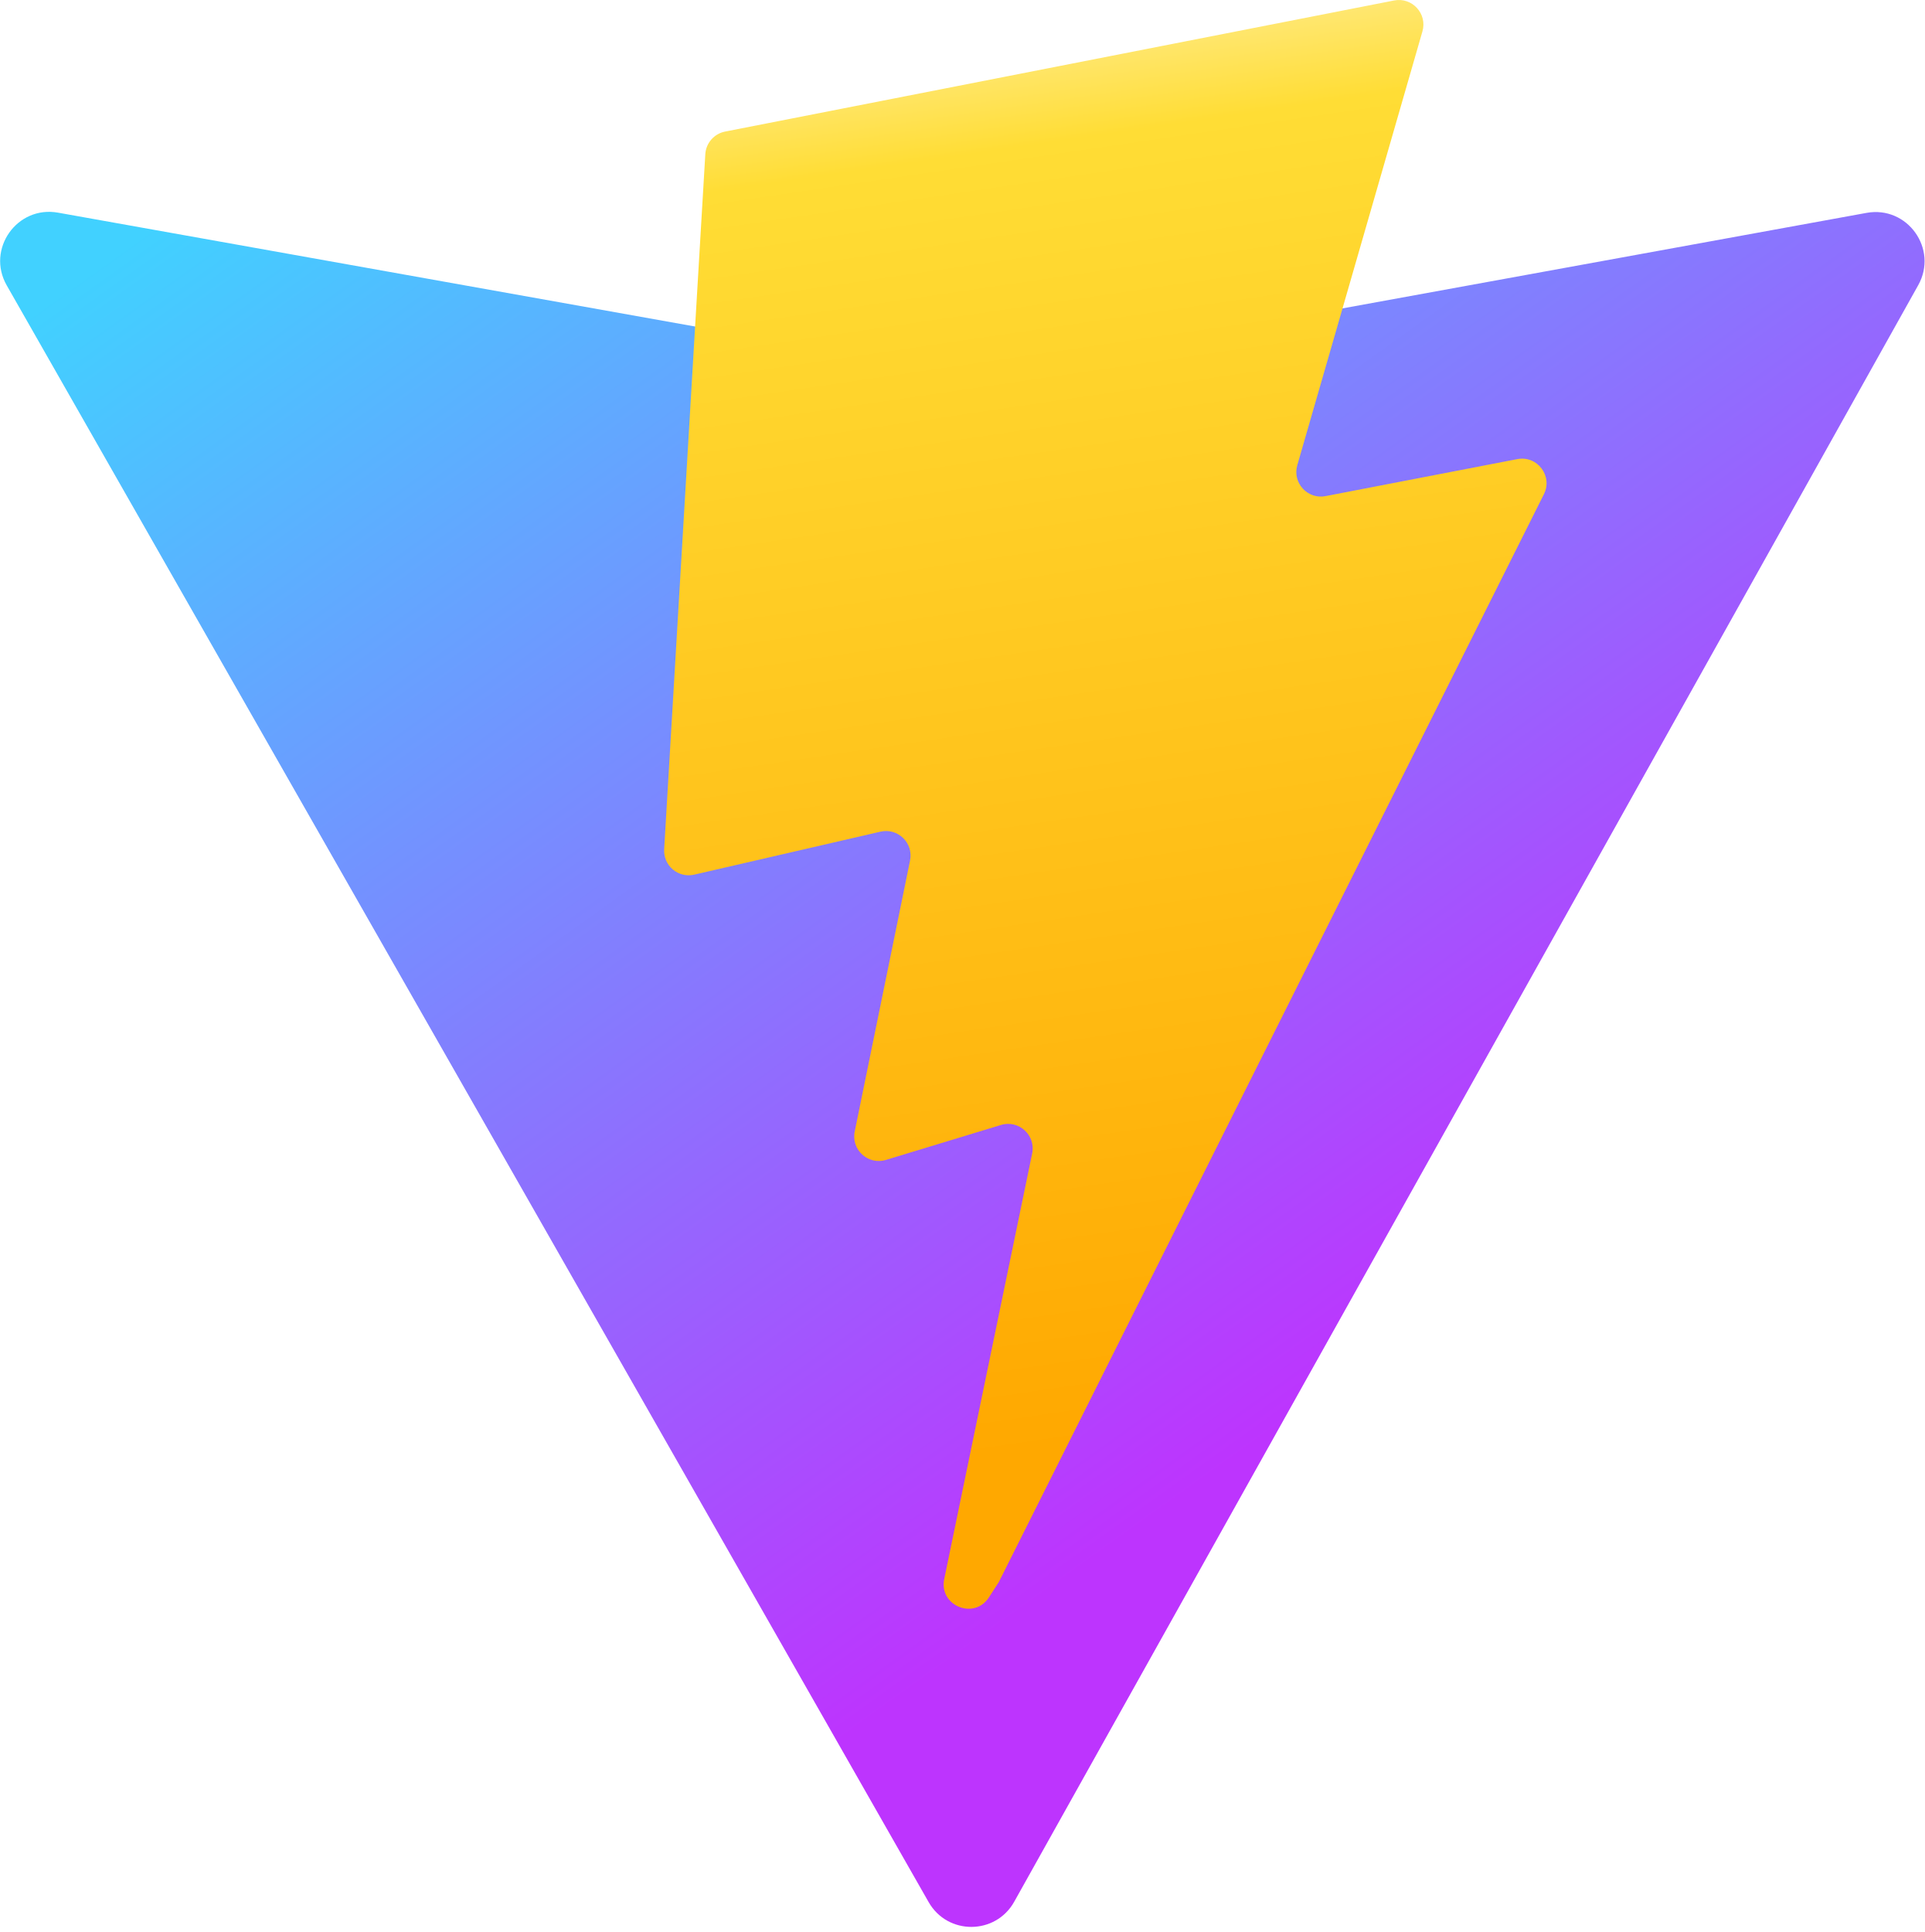
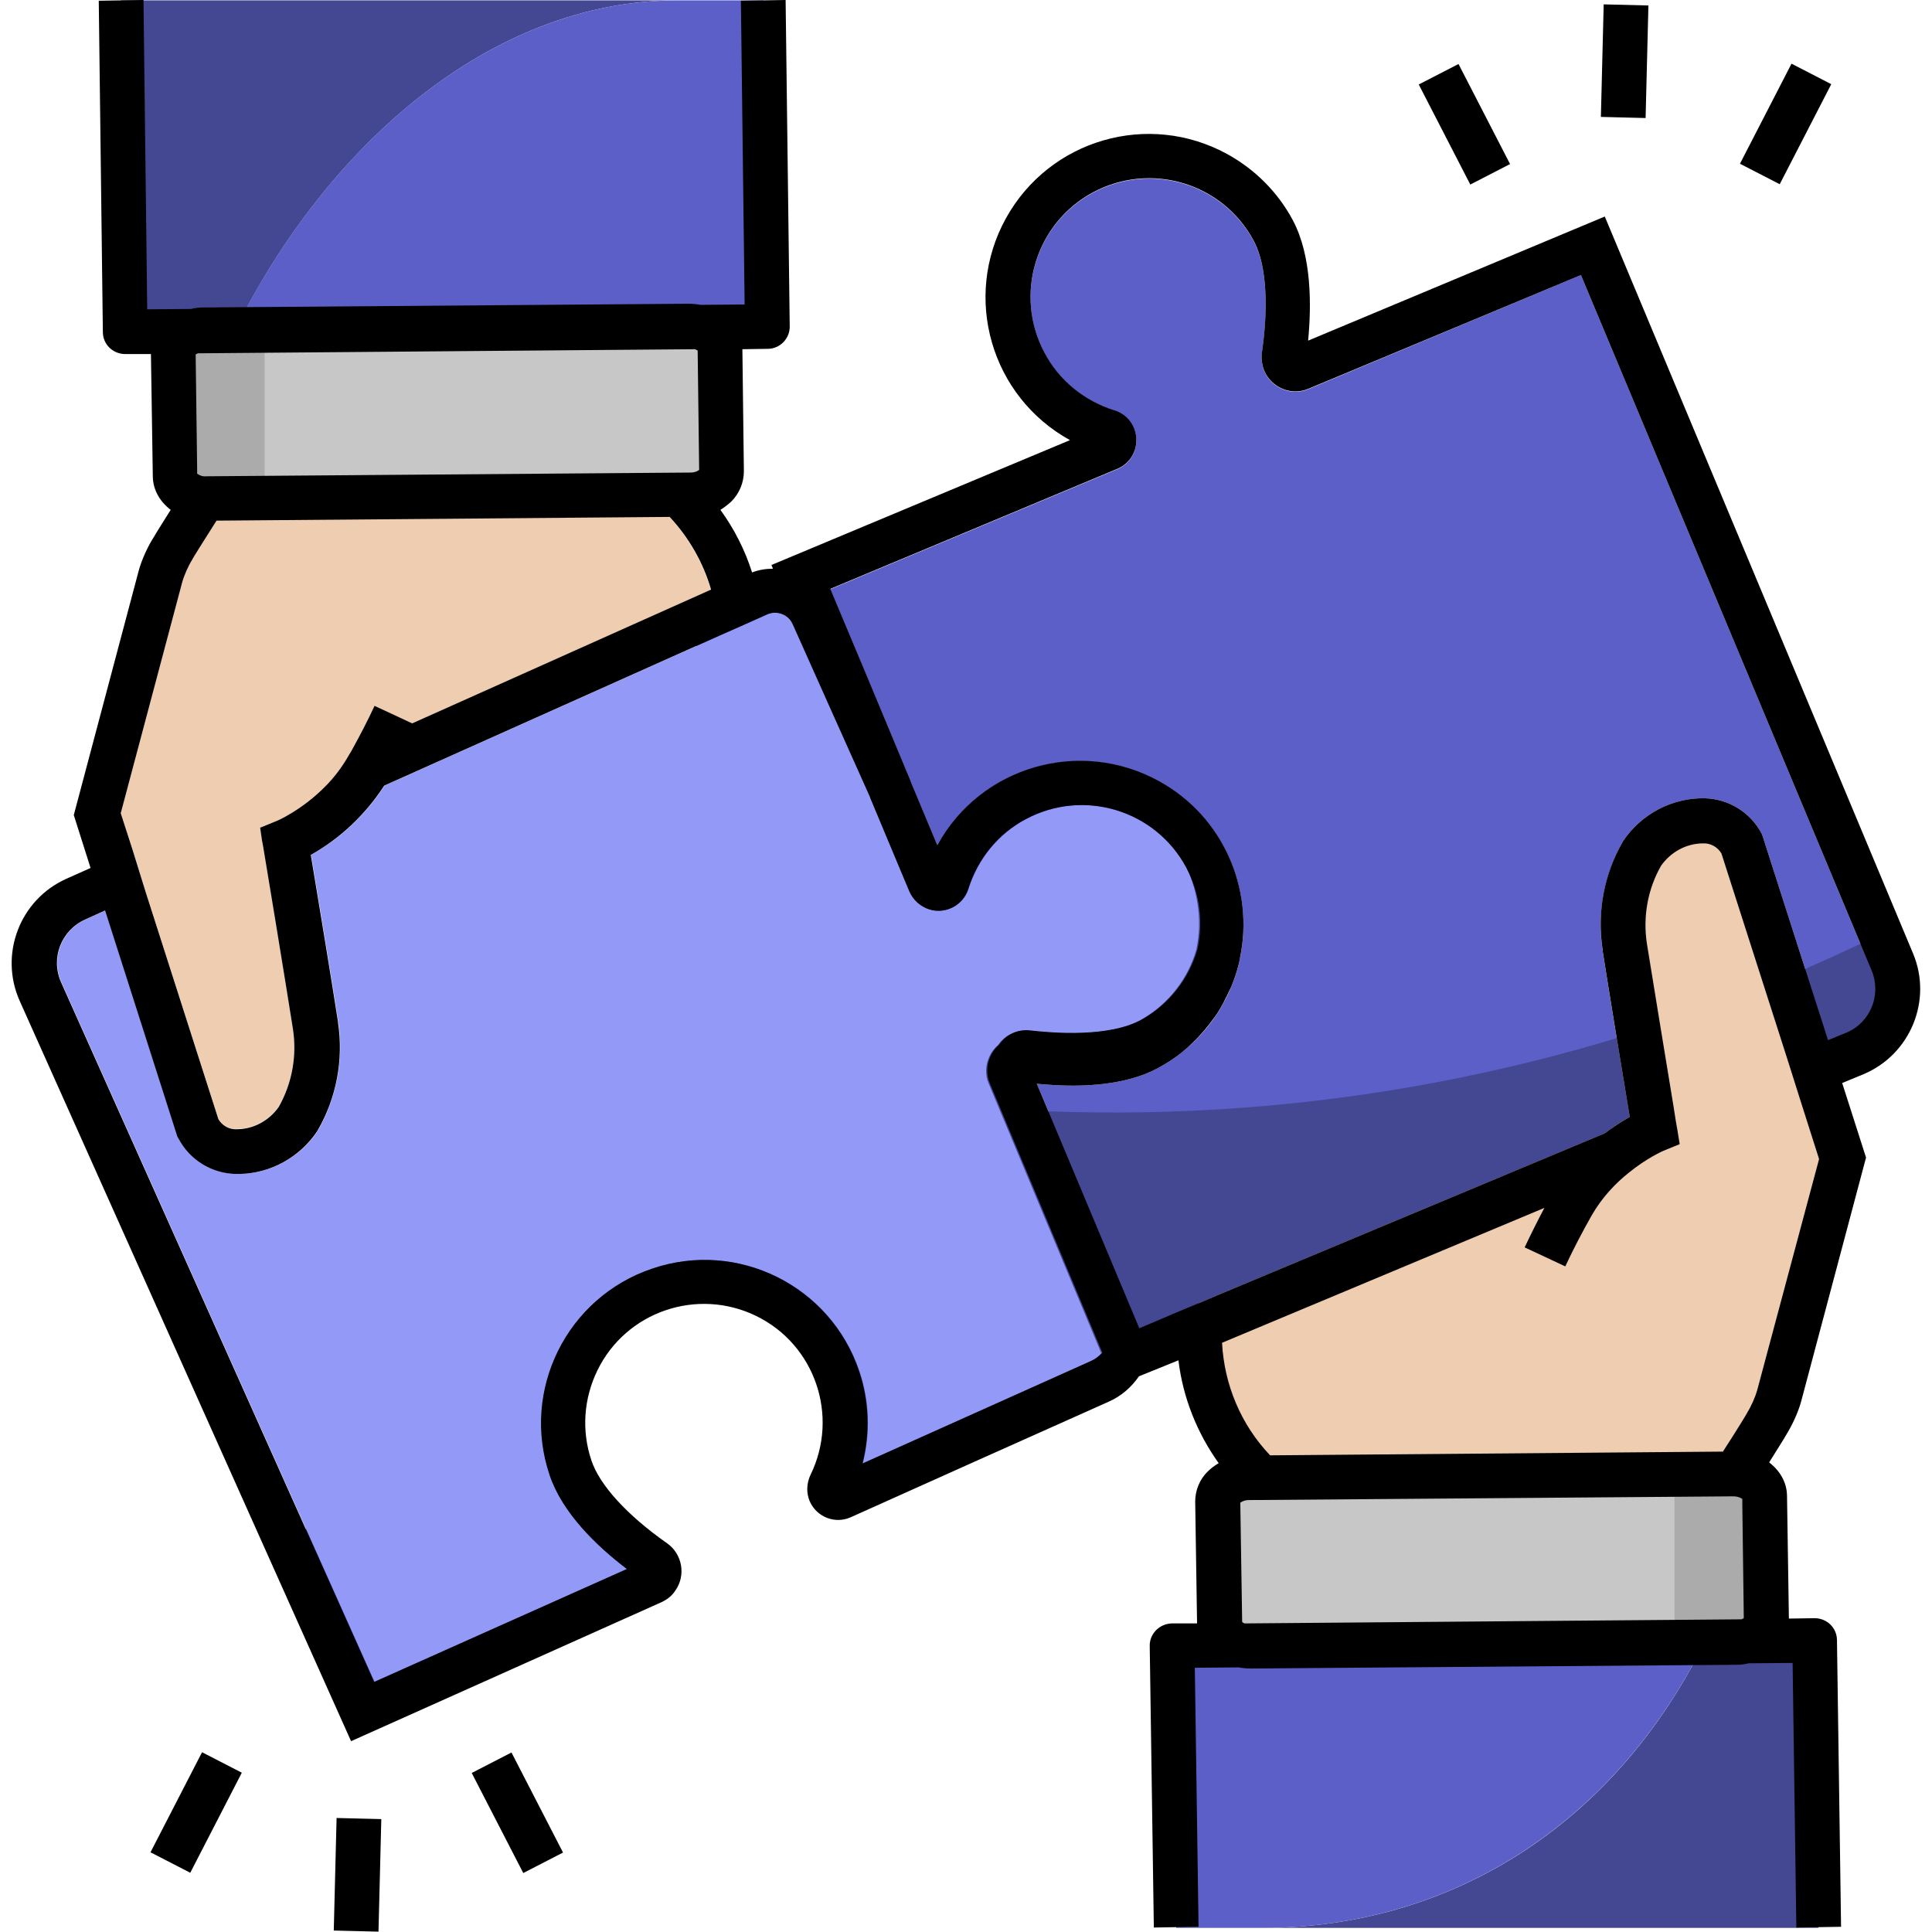
- <svg xmlns="http://www.w3.org/2000/svg" aria-hidden="true" role="img" class="iconify iconify--logos" width="31.88" height="32" preserveAspectRatio="xMidYMid meet" viewBox="0 0 256 257">
-   <defs>
-     <linearGradient id="IconifyId1813088fe1fbc01fb466" x1="-.828%" x2="57.636%" y1="7.652%" y2="78.411%">
-       <stop offset="0%" stop-color="#41D1FF" />
-       <stop offset="100%" stop-color="#BD34FE" />
-     </linearGradient>
-     <linearGradient id="IconifyId1813088fe1fbc01fb467" x1="43.376%" x2="50.316%" y1="2.242%" y2="89.03%">
-       <stop offset="0%" stop-color="#FFEA83" />
-       <stop offset="8.333%" stop-color="#FFDD35" />
-       <stop offset="100%" stop-color="#FFA800" />
-     </linearGradient>
-   </defs>
-   <path fill="url(#IconifyId1813088fe1fbc01fb466)" d="M255.153 37.938L134.897 252.976c-2.483 4.44-8.862 4.466-11.382.048L.875 37.958c-2.746-4.814 1.371-10.646 6.827-9.67l120.385 21.517a6.537 6.537 0 0 0 2.322-.004l117.867-21.483c5.438-.991 9.574 4.796 6.877 9.62Z" />
-   <path fill="url(#IconifyId1813088fe1fbc01fb467)" d="M185.432.063L96.44 17.501a3.268 3.268 0 0 0-2.634 3.014l-5.474 92.456a3.268 3.268 0 0 0 3.997 3.378l24.777-5.718c2.318-.535 4.413 1.507 3.936 3.838l-7.361 36.047c-.495 2.426 1.782 4.5 4.151 3.78l15.304-4.649c2.372-.72 4.652 1.36 4.15 3.788l-11.698 56.621c-.732 3.542 3.979 5.473 5.943 2.437l1.313-2.028l72.516-144.72c1.215-2.423-.88-5.186-3.54-4.672l-25.505 4.922c-2.396.462-4.435-1.77-3.759-4.114l16.646-57.705c.677-2.35-1.37-4.583-3.769-4.113Z" />
+ <svg xmlns="http://www.w3.org/2000/svg" version="1.1" width="512" height="512" x="0" y="0" viewBox="0 0 512 518.4" style="enable-background:new 0 0 512 512" xml:space="preserve" class="">
+   <g transform="matrix(1,0,0,1,2.842170943040401e-14,0)">
+     <path fill="#c7c7c7" d="m323.5 402.9.5 32.7c0 3.5 3.8 6.3 8.4 6.3l130-1c4.6 0 8.3-2.9 8.3-6.4l-.5-32.7c0-3.5-3.8-6.3-8.4-6.3l-130 1c-4.6 0-8.3 2.9-8.3 6.4z" opacity="1" data-original="#d1d0df" class="" />
+     <path fill="#ababab" d="M446.1 395.7h24.5v40.6h-24.5z" opacity="1" data-original="#b5b5c6" class="" />
+     <path fill="#444791" d="M484.7 517.3H335.5c50.3 0 94.4-27.5 118.7-76.7l29.3-.2z" opacity="1" data-original="#f9a01e" class="" />
+     <path fill="#5b5fc7" d="M454.2 440.6c-24.3 49.1-68.4 76.7-118.7 76.7h-23.1l-1.1-75.5zM492.2 277.1l-4.9 2-17.6-54.9-.2-.5c-3-5.7-8.8-9.3-15.2-9.5-8.8-.2-17.1 4.2-22 11.5l-.1.2c-5 8.8-6.9 19-5.4 29 1.5 9.6 5.6 34.7 7.3 44.8-2.3 1.3-4.6 2.8-6.7 4.4l-103.1 43.1-11.9 5-6.8 2.9-3.1 1.3-27.5-65.6c.8.1 1.6.1 2.5.2 9.8.8 21.3.2 29.8-4.3 1.3-.7 2.5-1.4 3.7-2.2 4.6-3.1 8.6-7 11.8-11.6.5-.7.9-1.3 1.3-2 .3-.5.6-1.1.9-1.6 1.9-3.4 3.3-7 4.2-10.6.1-.4.2-.8.3-1.3v-.2c3.9-18.4-4.4-38-21.7-47.5-21.2-11.7-47.9-4-59.5 17.2-2.1-5-4.5-10.8-7.1-17v-.1c-7.8-18.8-17-40.8-21.6-51.7l77-32.2c3.3-1.4 5.3-4.6 5.1-8.2-.2-3.5-2.5-6.5-5.9-7.5-8-2.5-14.8-8-18.7-15.4-8.3-15.5-2.5-34.8 13-43.1s34.8-2.5 43.1 13c4.7 8.8 3.1 23.9 2.2 30-.2 1.6 0 3.3.6 4.8 1.9 4.6 7.3 6.9 11.9 4.9L421 73.8l78 186.6c2.7 6.5-.3 14-6.8 16.7z" opacity="1" data-original="#ffbb26" class="" />
+     <path fill="#444791" d="m271.5 297.9 27.8 66.4 195.2-81.6c9.6-4 14.1-15 10.1-24.6l-3.1-7.5c-8.4 4.1-17 8-25.7 11.7-64.6 27.1-134.4 39.2-204.3 35.6z" opacity="1" data-original="#f9a01e" class="" />
+     <path fill="#efcdb1" d="m491.1 310.8-17 63.8-.1-.1-.2.8c-.6 2.5-1.7 4.8-3.1 6.9 0 0-4.9 8.1-9.6 15.1l-125 .1c-10.9-9.9-17.2-23.9-17.5-38.6l-.2-9.1 5.9-2.5 103.1-43.1c2.1-1.6 4.3-3.1 6.7-4.4-1.7-10.1-5.8-35.1-7.3-44.8v-.2c1.3-.1 2.5-.2 3.8-.3 0-3.2.3-6.4 1.2-9.5.3-1.2.7-2.4 1.2-3.6.8-4.3 2.3-8.4 4.4-12.3 5.9-9.2 21.4-13 26.9-2.5z" opacity="1" data-original="#efcdb1" class="" />
+     <path fill="#c7c7c7" d="m190.5 126.4-.5-32.7c0-3.5-3.8-6.3-8.4-6.3l-130 1c-4.6 0-8.3 2.9-8.3 6.4l.5 32.7c0 3.5 3.8 6.3 8.4 6.3l130-1c4.6 0 8.3-2.8 8.3-6.4z" opacity="1" data-original="#d1d0df" class="" />
+     <path fill="#ababab" d="M43.3 93h24.5v40.6H43.3z" opacity="1" data-original="#b5b5c6" class="" />
+     <path fill="#444791" d="M29.3.1h149.2C128.2.1 84.1 39.6 59.8 88.8l-29.4.2z" opacity="1" data-original="#05becc" class="" />
+     <path fill="#5b5fc7" d="M59.8 88.7C84.1 39.6 128.2.1 178.5.1h23.1l1.1 87.5z" opacity="1" data-original="#01c6e1" class="" />
+     <path fill="#444791" d="M305.9 278.9c-9.8 5.5-25.4 4.7-33.6 3.7-1.7-.2-3.2 1-3.4 2.7-.1.6 0 1.1.2 1.6l29.6 66.2c3 6.7 0 14.6-6.7 17.7-19.3 8.6-54.3 24.3-69.2 31-1.2.5-2.6 0-3.1-1.2-.3-.6-.3-1.4 0-2 9.2-18.7 1.5-41.4-17.2-50.6s-41.4-1.5-50.6 17.2c-4.4 9-5.1 19.3-1.9 28.8 3.6 10.7 15.8 20.4 22.6 25.1 1.4 1 1.8 2.9.8 4.3-.3.5-.8.8-1.3 1.1l-77.9 34.9L73.9 414c65.9-48.4 109.8-135 109.8-233.8 0-4.4-.1-8.8-.3-13.2l16.5-7.4c5.7-2.5 12.3 0 14.9 5.7 8.5 18.9 24.8 55.5 31.7 70.9.5 1.2 1.9 1.7 3.1 1.2.6-.3 1.1-.8 1.3-1.5 5.6-20.1 26.5-31.9 46.6-26.2s31.9 26.5 26.2 46.6c-2.8 9.5-9.1 17.6-17.8 22.6z" opacity="1" data-original="#c11f2f" class="" />
+     <path fill="#efcdb1" d="m187.6 158.4-80.2 35.9-10.1-4.7c-1.9 4.1-4 8.1-6.1 11.9-.3.6-.7 1.1-1 1.7-1.8 3.1-3.9 5.8-6.1 8-6.3 6.4-13 9.3-13.1 9.3l-4.4 1.8.5 3.1.3 1.6c.1.4 6.1 36.9 8 49 1.1 7.2-.2 14.5-3.8 20.9-2.6 3.7-6.8 6-11.3 6-2 .1-3.9-1-4.9-2.7l-19.5-60.9-1.8-5.8-1.8-5.8-3.1-9.6 16.5-62c.5-1.8 1.6-4.3 2.6-5.9l.1-.2c0-.1 3-4.9 6.5-10.4l121.6-1c5.2 5.9 9 12.6 11.1 19.8z" opacity="1" data-original="#efcdb1" class="" />
+     <path fill="#9299f7" d="M317.8 254.8c-2.2 7.7-7.4 14.6-14.8 18.8-8.7 4.9-23.8 3.7-29.9 3-1.7-.2-3.3 0-4.8.7-1.6.7-2.8 1.8-3.7 3.1-2 1.7-3.2 4.3-3.2 6.9 0 1.2.2 2.4.7 3.5l30.2 72.3c-.7.9-1.6 1.6-2.7 2.1-16.4 7.4-44.2 19.8-61.3 27.5 2.1-8.2 1.8-16.8-.9-24.8-7.7-22.9-32.6-35.3-55.5-27.5-22.9 7.7-35.3 32.6-27.5 55.5 3.4 10 12.4 18.8 20.7 25.1l-67.8 30.3-84-187.7c-2.9-6.5 0-14 6.5-16.9l5.3-2.4L44.5 305l.3.5c3 5.7 8.8 9.3 15.2 9.5h1c8.5-.1 16.4-4.5 21.1-11.6l.1-.2c5-8.8 6.9-19 5.4-29-1.5-9.7-5.6-34.7-7.3-44.8 8-4.5 14.7-10.9 19.7-18.6l89.8-40.2 11.7-5.2 1.1-.5c.7-.3 1.4-.5 2.2-.5 2.1 0 4 1.2 4.8 3.1 5.3 11.8 13.6 30.5 20.8 46.5v.1c4.2 10 8 19.2 10.5 25.1 1 2.3 2.9 4 5.3 4.8 4.4 1.4 9.1-1.1 10.5-5.5 2.5-8 8-14.8 15.4-18.7 15.5-8.3 34.8-2.5 43.1 13 3.3 7.2 4.1 14.9 2.6 22z" opacity="1" data-original="#d22732" class="" />
+     <path d="M510.1 255.8 427.4 58.1l-79.6 33.3c.9-9.4 1-22.7-4.1-32.3-4-7.5-10.1-13.6-17.5-17.7-21.2-11.7-47.8-4-59.5 17.2s-4 47.8 17.2 59.5l-80.1 33.5.4 1c-1.9 0-3.8.3-5.6 1-1.9-6-4.8-11.7-8.5-16.8 1-.6 2-1.4 2.9-2.2 2.2-2.2 3.4-5.1 3.4-8.2l-.4-32.7 6.8-.1c3.3 0 6-2.8 5.9-6.1L207.6 0l-12 .2 1 81.5-11.8.1c-1.1-.2-2.2-.3-3.3-.3l-130 1c-1.2 0-2.3.1-3.4.4l-11.8.1-1-83-12 .2 1.1 88.9c0 3.3 2.7 5.9 6 5.9h6.9l.5 32.7c0 3.7 1.9 6.9 4.8 9.1-2.3 3.7-4.1 6.5-4.4 7.1-1.7 2.6-3.4 6.3-4.2 9.3l-17.4 65.5 4.5 14.2-6.5 2.9c-12.5 5.6-18.1 20.3-12.5 32.8L91 467.2l83.3-37.3c1.5-.7 2.8-1.7 3.7-3.1 2.9-4.1 1.9-9.8-2.2-12.7-10.7-7.5-18.1-15.6-20.3-22.2-2.7-8-2.1-16.6 1.6-24.2 7.7-15.8 26.8-22.3 42.6-14.6s22.3 26.8 14.6 42.6c-1.1 2.3-1.2 4.9-.2 7.2 1.9 4.2 6.8 6.1 11 4.2 14.9-6.7 49.9-22.4 69.2-31 3.4-1.5 6.1-3.9 8.1-6.8L313 365c1.2 10 5 19.5 10.8 27.6-1 .6-2 1.3-2.9 2.2-2.2 2.1-3.4 5.1-3.4 8.1l.5 32.7h-6.8c-3.3.1-6 2.8-5.9 6.1l1.1 75.5 12-.2-1-69.5 11.8-.1c1 .2 2.1.3 3.3.3h.1l130-1c1.2 0 2.3-.1 3.4-.4l11.8-.1 1 71 12-.2-1.1-76.9c0-3.3-2.7-5.9-6-5.9l-6.9.1v-.1l-.5-32.7c0-3.7-1.9-6.9-4.8-9.1 2.3-3.7 4.1-6.5 4.4-7.1 1.7-2.7 3.4-6.3 4.2-9.3l17.4-65.4-6.4-20 5.8-2.4c12.5-5.3 18.5-19.8 13.2-32.4zm-443-30.3.3 1.6c.1.4 6.1 36.9 8 49 1.1 7.2-.2 14.5-3.8 20.9-2.6 3.7-6.8 6-11.3 6-2 .1-3.9-1-4.9-2.7l-19.5-60.9-1.8-5.8-1.8-5.8-3.1-9.6 16.5-62c.5-1.8 1.6-4.3 2.6-5.9l.1-.2c0-.1 3-4.9 6.5-10.4l121.6-1c5.2 5.6 9 12.3 11.1 19.5l-80.2 35.9-10.1-4.7c-1.9 4.1-4 8.1-6.1 11.9-.3.6-.7 1.1-1 1.7-1.8 3.1-3.9 5.8-6.1 8-6.3 6.4-13 9.3-13.1 9.3l-4.4 1.8zM49.9 94.8l133.4-1.1c.2.1.5.2.7.4l.4 32c-.7.5-1.5.7-2.3.7h-.3l-129.7 1c-.9.1-1.7-.2-2.4-.7v-1.2l-.4-30.8.6-.3zm239.6 270.4c-16.4 7.4-44.2 19.8-61.3 27.5 2.1-8.2 1.8-16.8-.9-24.8-7.7-22.9-32.6-35.3-55.5-27.5-22.9 7.7-35.3 32.6-27.5 55.5 3.4 10 12.4 18.8 20.7 25.1l-67.8 30.3-84-187.7c-2.9-6.5 0-14 6.5-16.9l5.3-2.4L44.4 305l.3.5c3 5.7 8.8 9.3 15.2 9.5h1c8.5-.1 16.4-4.5 21.1-11.6l.1-.2c5-8.7 6.9-18.9 5.4-28.8v-.2c-1.5-9.7-5.6-34.7-7.3-44.8 8-4.5 14.7-10.9 19.7-18.6l89.8-40.2 5.9-2.6 5.8-2.6 1.1-.5c.7-.3 1.4-.5 2.2-.5 2.1 0 4 1.2 4.8 3.1 5.3 11.8 13.6 30.5 20.8 46.5v.1c4.2 10 8 19.2 10.5 25.1 1 2.3 2.9 4 5.3 4.8 4.4 1.4 9.1-1.1 10.5-5.5 2.5-8 8-14.8 15.4-18.7 15.5-8.3 34.8-2.5 43.1 13 3.7 7 4.6 14.7 3 21.9-2.2 7.7-7.4 14.6-14.8 18.8-8.7 4.9-23.8 3.7-29.9 3-1.7-.2-3.3 0-4.8.7-1.6.7-2.8 1.8-3.7 3.1-2 1.7-3.2 4.3-3.2 6.9 0 1.2.2 2.4.7 3.5l30.2 72.3c-1 1-2 1.7-3.1 2.2zm174.6 69.3-133.4 1.1c-.2-.1-.4-.2-.6-.4l-.5-32c.7-.5 1.5-.7 2.3-.7h.3l129.7-1c.8 0 1.7.2 2.4.7v1.2l.4 30.8-.6.3zm4.2-61.5c-.5 1.8-1.6 4.3-2.6 5.9l-.1.2c0 .1-3 5-6.5 10.4l-121.5 1c-7.8-8.2-12.3-18.9-12.9-30.2l86.5-36.2c-1.8 3.4-3.6 7-5.3 10.6l10.9 5.1c2.2-4.7 4.6-9.3 7.1-13.7 2.8-4.9 6.5-8.7 9.9-11.4 4.9-4 9.3-5.9 9.3-5.9l4.4-1.8-.7-4.3-.1-.5c0-.1-.4-2.2-.9-5.6-1.8-10.8-5.6-34.2-7.1-43.4-1.1-7.2.2-14.6 3.8-20.9 2.6-3.7 6.8-6 11.3-6 2-.1 3.9 1 4.9 2.7l17.6 54.9 1.8 5.7 1.8 5.7 5 15.7zm23.9-95.9-4.9 2-17.6-54.9-.2-.5c-3-5.7-8.8-9.3-15.2-9.5-8.8-.2-17.1 4.2-22 11.5l-.1.2c-5 8.7-6.9 18.8-5.4 28.8v.2c1.5 9.6 5.6 34.7 7.3 44.8-2.3 1.3-4.6 2.8-6.7 4.4l-103.1 43.1-5.9 2.5-6 2.5-6.8 2.9-3.1 1.3-27.5-65.6c.8.1 1.6.1 2.5.2 9.8.8 21.3.2 29.8-4.3 1.3-.7 2.5-1.4 3.7-2.2 2.1-1.4 4.1-3 5.9-4.8 2.2-2.1 4.1-4.4 5.9-6.9.5-.7.9-1.3 1.3-2 .3-.5.6-1.1.9-1.6.8-1.5 1.5-3 2.2-4.5.8-2 1.5-4 2-6.1.1-.4.2-.8.3-1.3v-.2c3.9-18.4-4.4-38-21.7-47.5-21.2-11.7-47.9-4-59.5 17.2-2.1-5-4.5-10.8-7.1-17v-.1c-7.8-18.8-17-40.8-21.6-51.7l77-32.2c3.3-1.4 5.3-4.6 5.1-8.2-.2-3.5-2.5-6.5-5.9-7.5-8-2.5-14.8-8-18.7-15.4-8.3-15.5-2.5-34.8 13-43.1s34.8-2.5 43.1 13c4.7 8.8 3.1 23.9 2.2 30-.2 1.6 0 3.3.6 4.8 1.9 4.6 7.3 6.9 11.9 4.9L421 73.8l78 186.6c2.7 6.5-.3 14-6.8 16.7z" fill="#000000" opacity="1" data-original="#000000" class="" />
+     <path d="m123.372 475.73 10.668-5.496 13.832 26.848-10.668 5.496zM37.183 497.01l13.832-26.848 10.668 5.496-13.832 26.847zM86.358 518.007l.755-30.2 12 .3-.755 30.2zM377.483 22.67l10.668-5.497 13.832 26.848-10.668 5.496zM463.672 43.935l13.831-26.847 10.668 5.496L474.34 49.43zM426.353 31.37l.755-30.2 12 .3-.755 30.2z" fill="#000000" opacity="1" data-original="#000000" class="" />
+   </g>
</svg>
